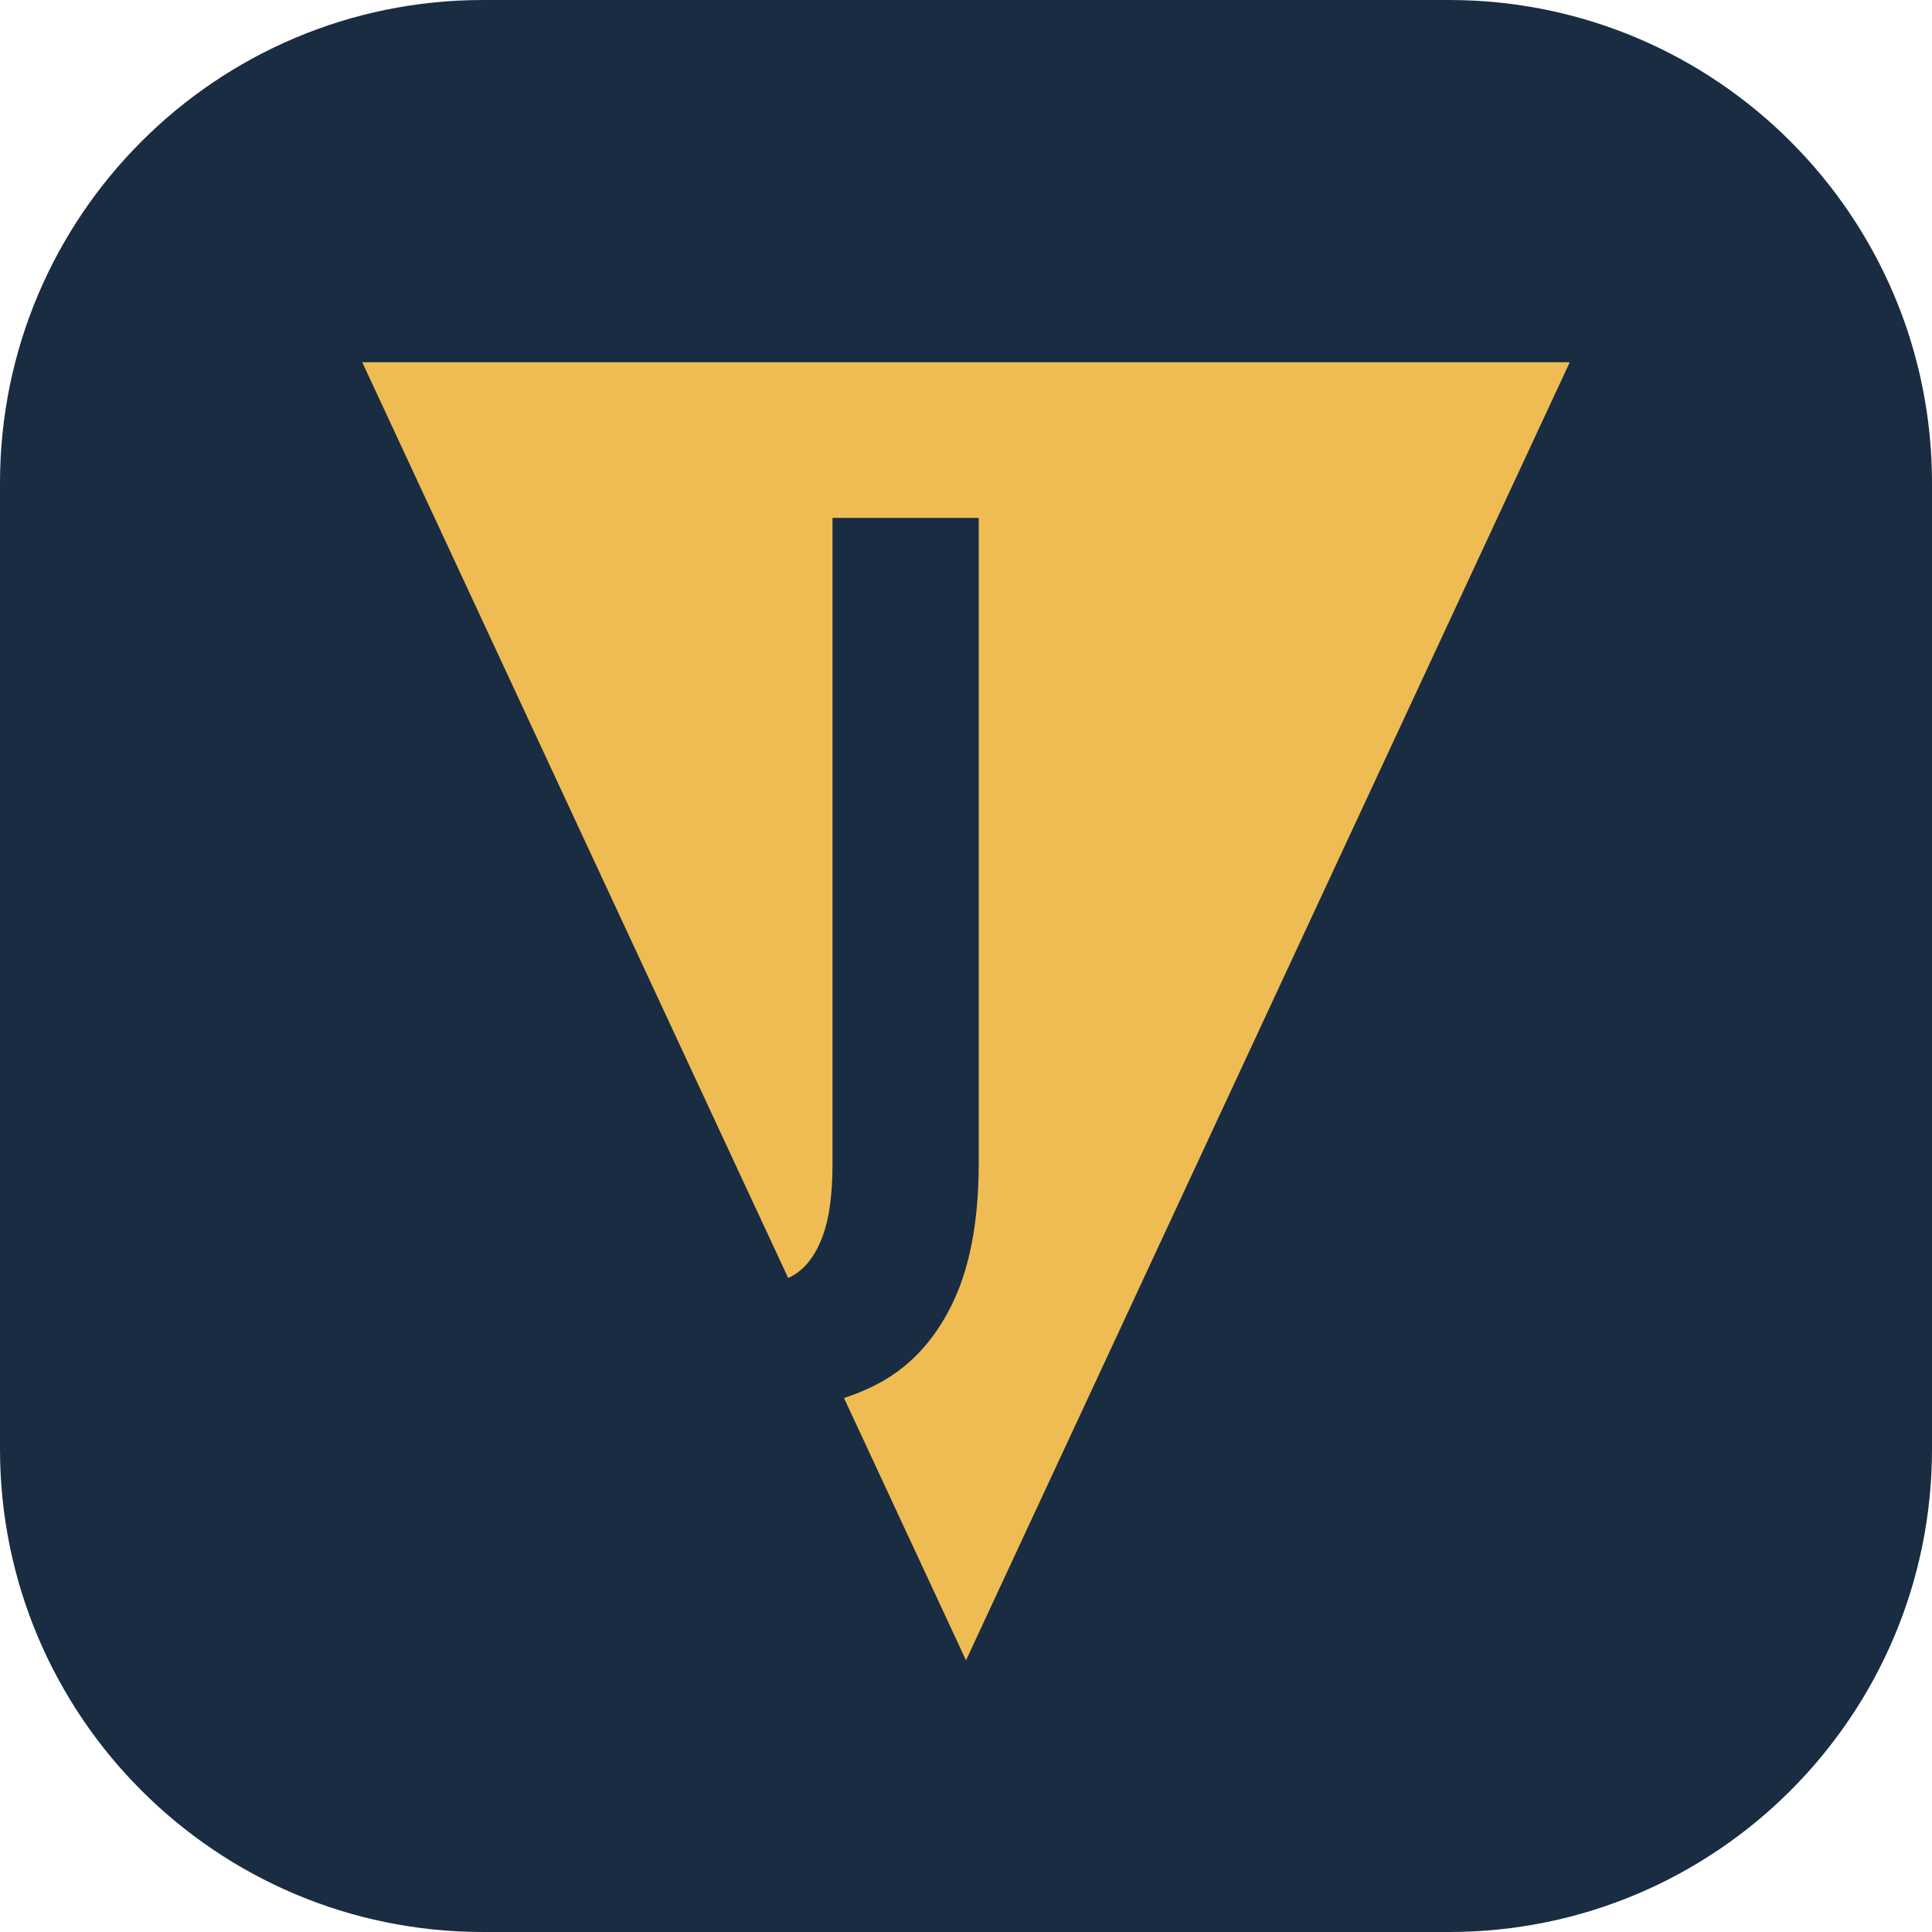
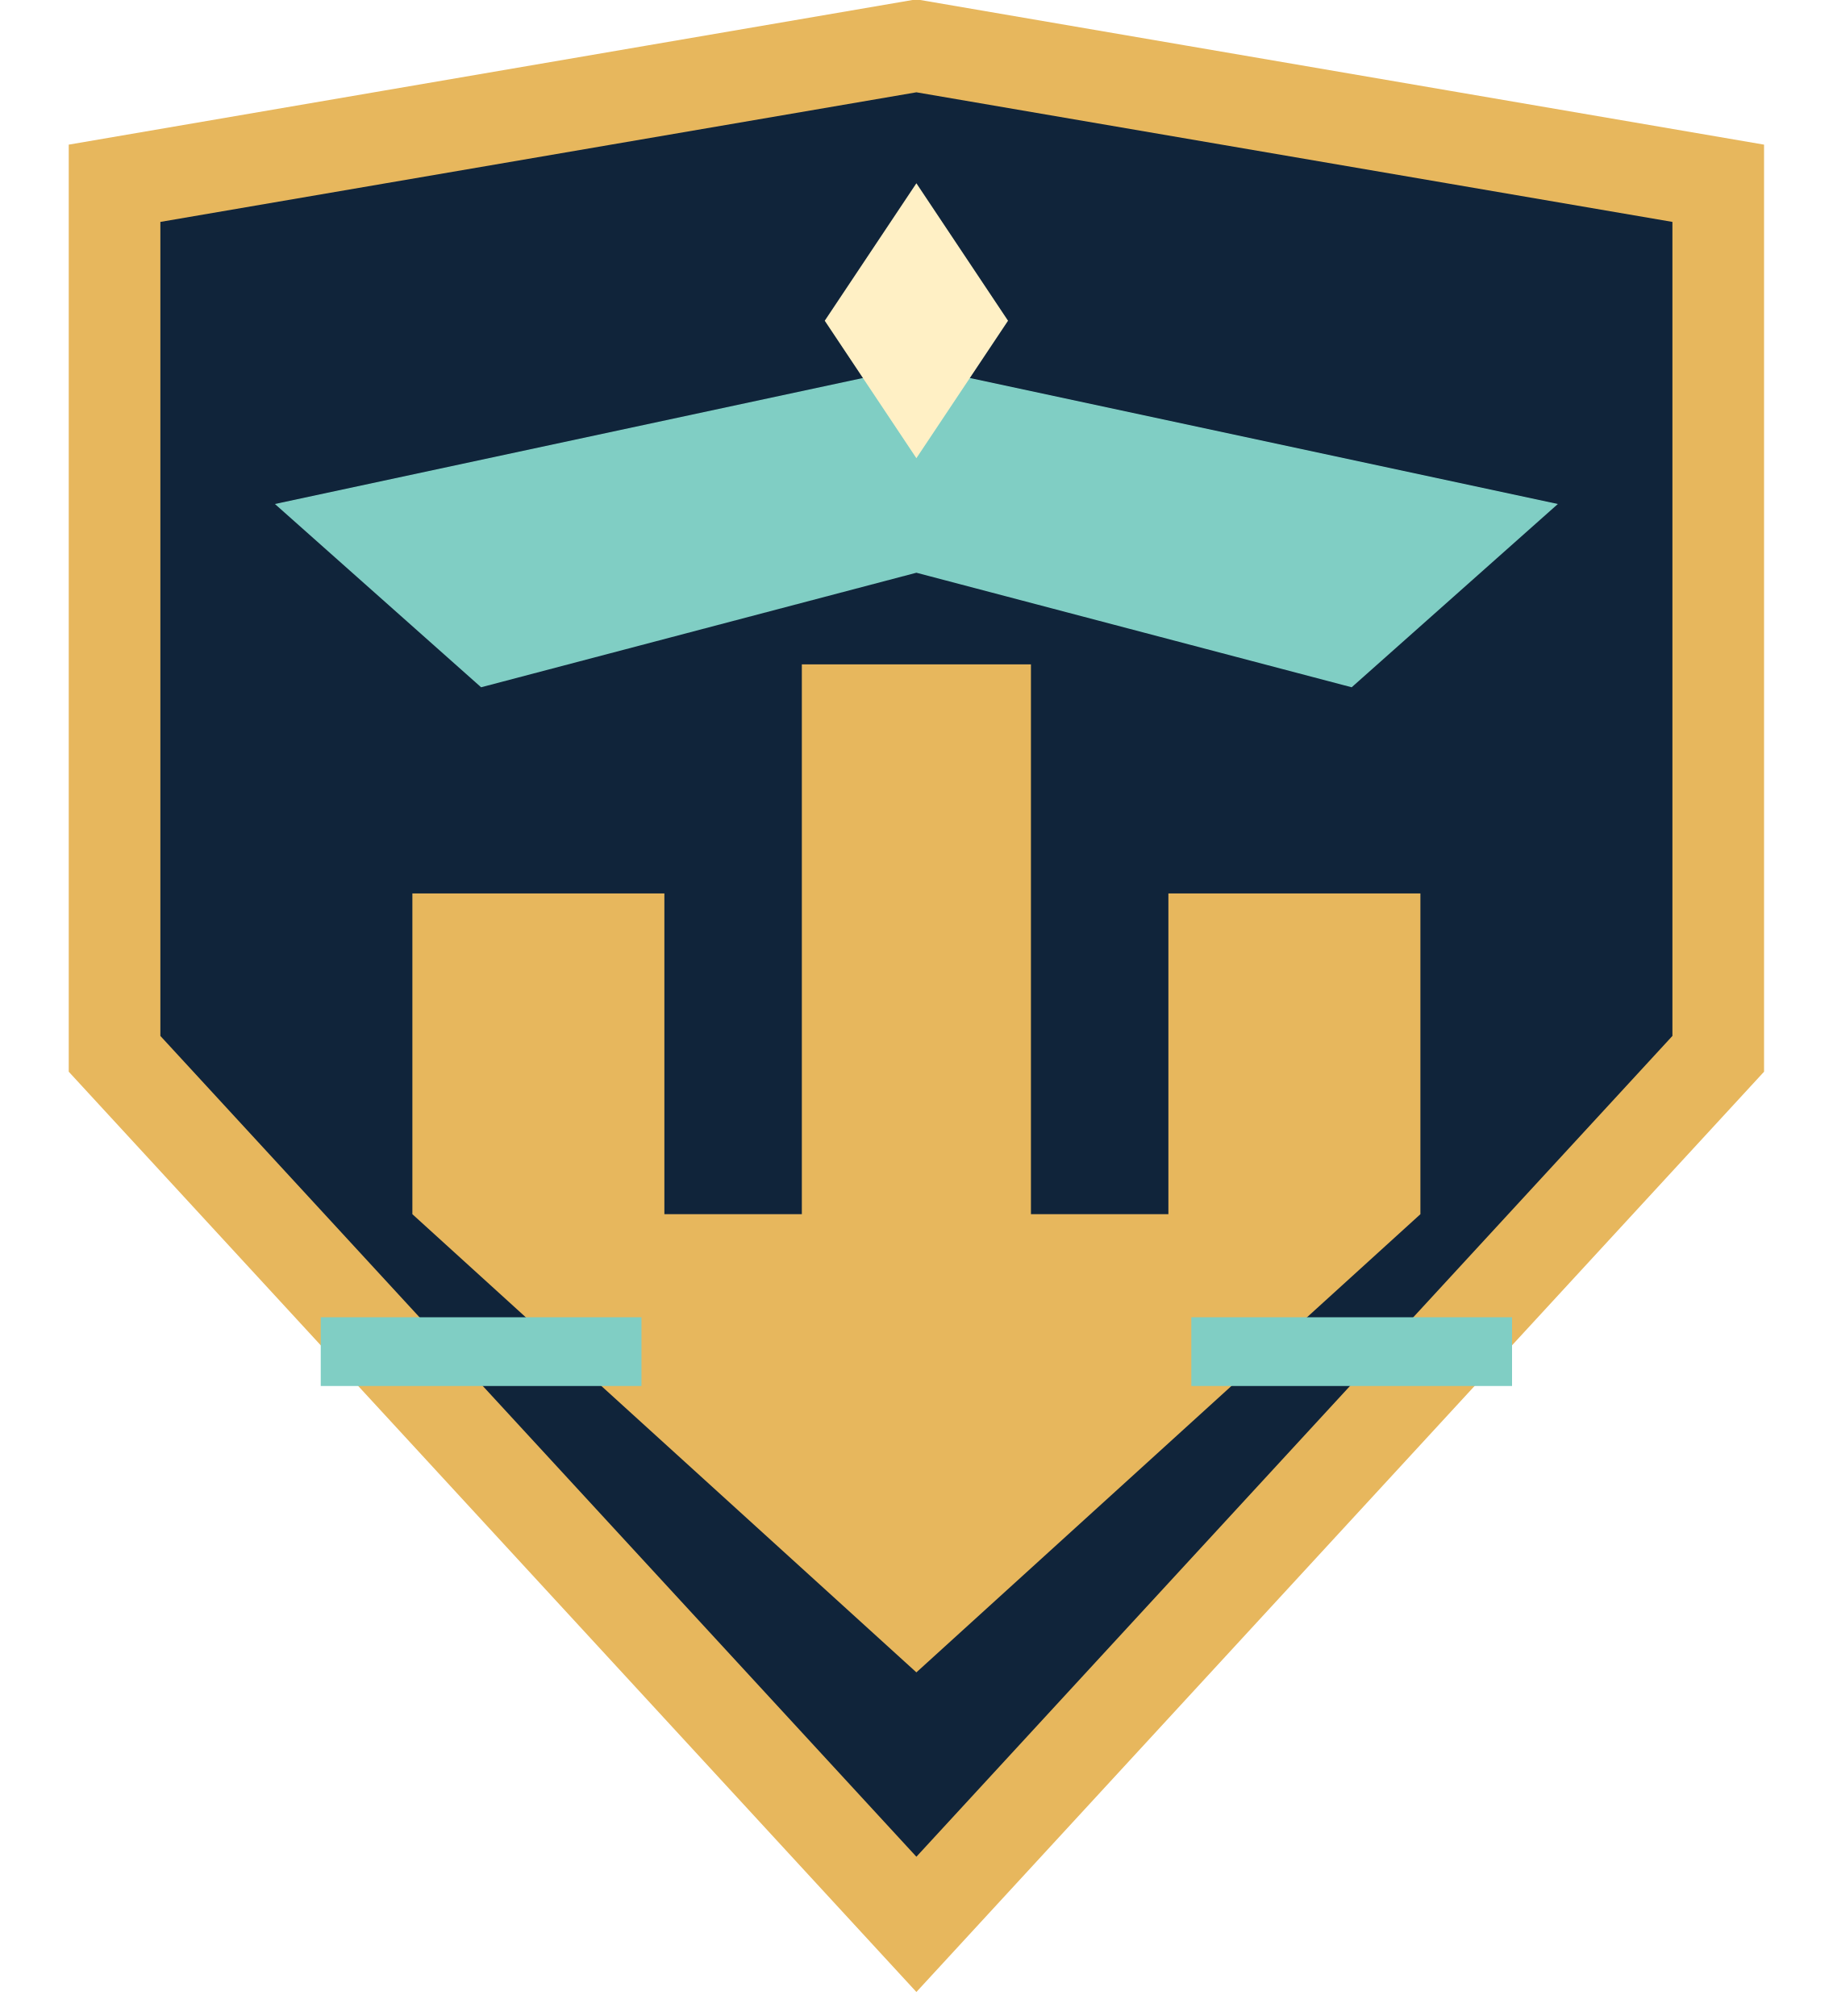
- <svg xmlns="http://www.w3.org/2000/svg" viewBox="0 0 64 64">
-   <rect width="64" height="64" rx="16" fill="#192c42" />
-   <path d="M12 12h40L32 55Z" fill="#efbc54" />
-   <text x="30" y="40" text-anchor="middle" font-family="sans-serif" font-weight="bold" font-size="32" fill="#192c42">J</text>
+ <svg xmlns="http://www.w3.org/2000/svg" viewBox="0 0 80 88">
+   <path d="M5 8 40 2 75 8v38L40 84 5 46Z" fill="#10243a" stroke="#e7b75d" stroke-width="4" />
+   <path d="m12 22 28-6 28 6-9 8-19-5-19 5Z" fill="#80cec4" />
+   <path d="M18 53V39h11v14h6V29h10v24h6V39h11v14L40 73Z" fill="#e7b75d" />
+   <path d="m40 8 4 6-4 6-4-6Z" fill="#fff0c5" />
+   <path d="M14 59h14m24 0h14" stroke="#80cec4" stroke-width="3" />
</svg>
